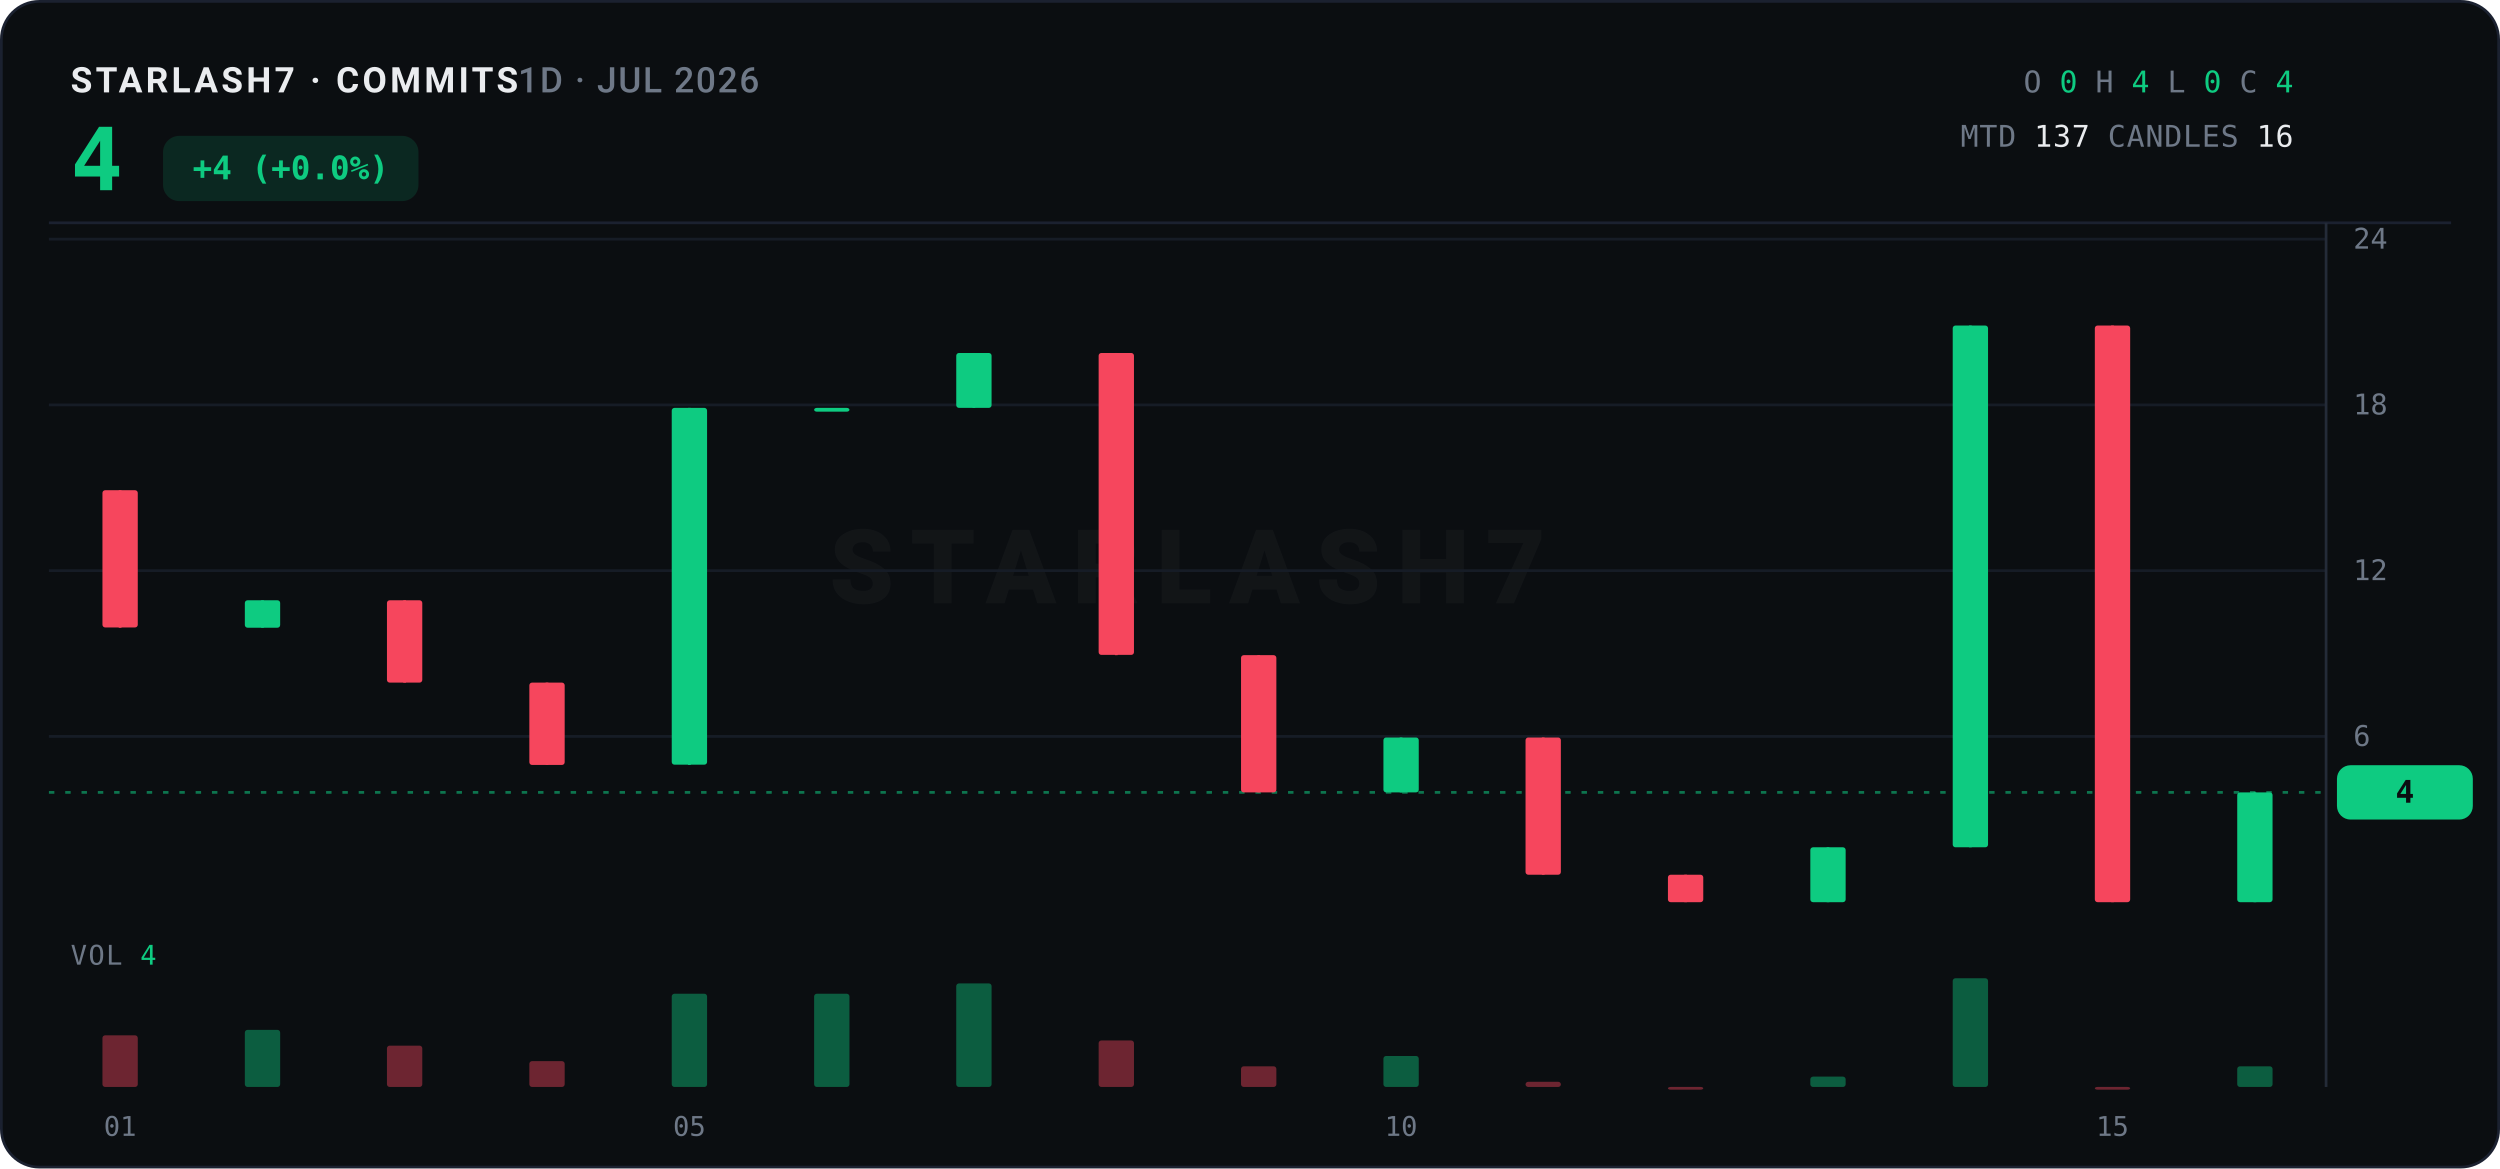
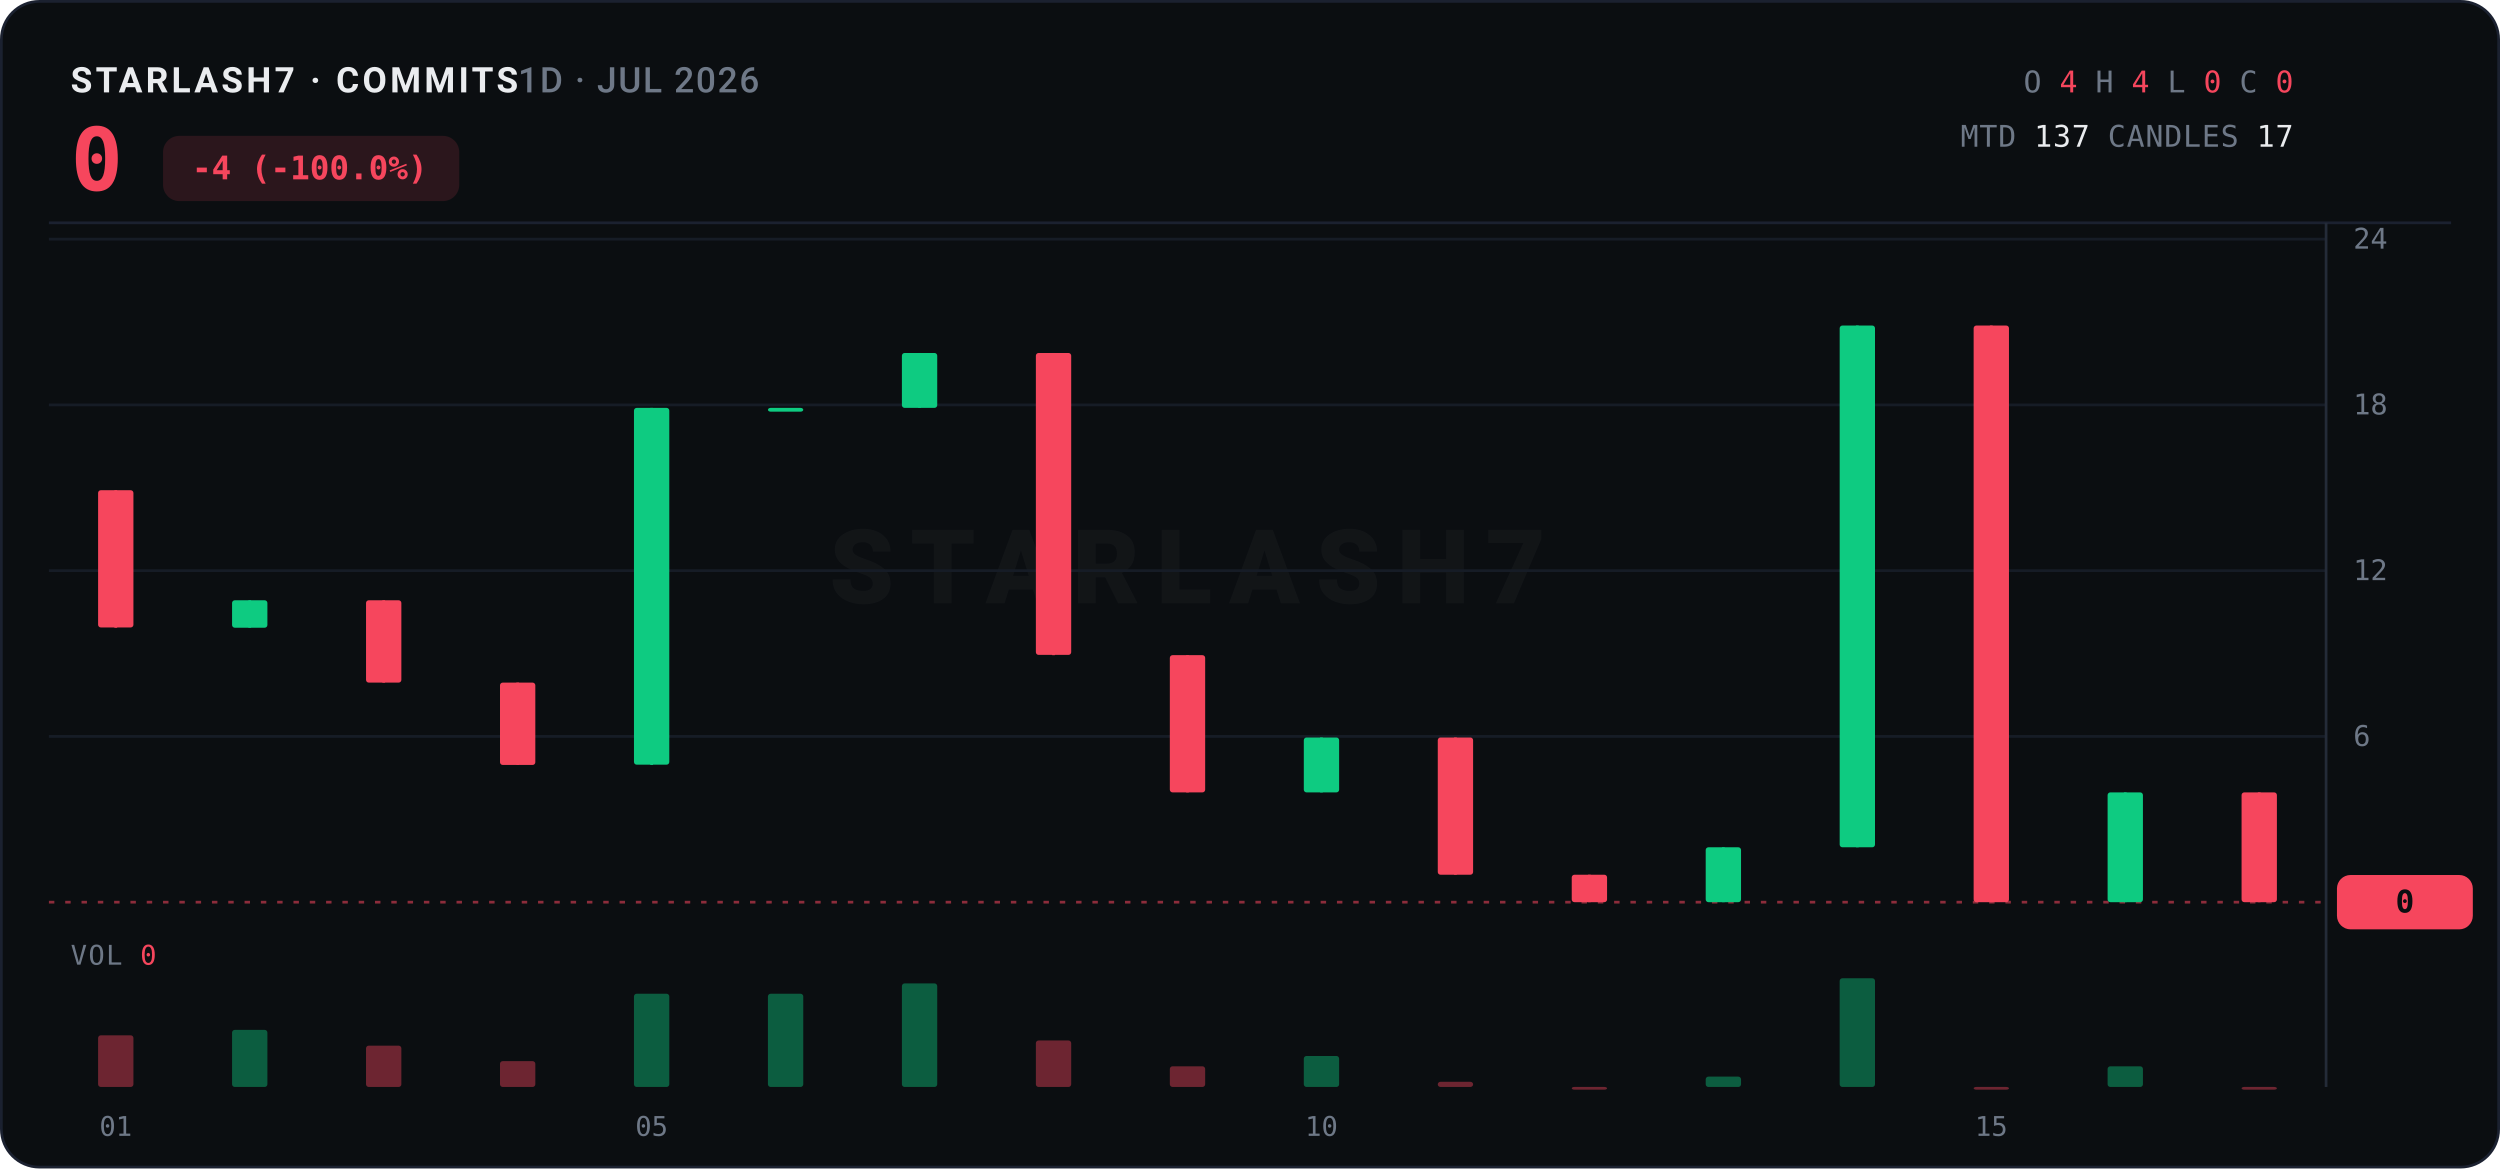
<svg xmlns="http://www.w3.org/2000/svg" width="920" height="430" viewBox="0 0 920 430">
  <rect x="0.5" y="0.5" width="919" height="429" rx="14" fill="#0B0E11" stroke="#1B2130" />
  <text x="26" y="34" font-family="ui-sans-serif,system-ui,-apple-system,'Segoe UI',Roboto,sans-serif" font-size="13" font-weight="700" letter-spacing="1.2" fill="#EAECEF">STARLASH7 · COMMITS<tspan fill="#6E7887" font-weight="500" letter-spacing="0.6">  1D · JUL 2026</tspan>
  </text>
-   <text x="26" y="70" font-family="ui-monospace,'SF Mono',SFMono-Regular,Menlo,Consolas,monospace" font-size="32" font-weight="800" fill="#0ECB81" letter-spacing="-0.5">4</text>
-   <rect x="60" y="50" width="94" height="24" rx="6" fill="#0ECB81" opacity="0.14" />
-   <text x="107" y="66" text-anchor="middle" font-family="ui-monospace,'SF Mono',SFMono-Regular,Menlo,Consolas,monospace" font-size="12" font-weight="700" fill="#0ECB81">+4 (+0.0%)</text>
+   <text x="26" y="70" font-family="ui-monospace,'SF Mono',SFMono-Regular,Menlo,Consolas,monospace" font-size="32" font-weight="800" fill="#F6465D" letter-spacing="-0.5">0</text>
+   <rect x="60" y="50" width="109" height="24" rx="6" fill="#F6465D" opacity="0.14" />
+   <text x="114" y="66" text-anchor="middle" font-family="ui-monospace,'SF Mono',SFMono-Regular,Menlo,Consolas,monospace" font-size="12" font-weight="700" fill="#F6465D">-4 (-100.0%)</text>
  <text x="844" y="34" text-anchor="end" font-family="ui-monospace,'SF Mono',SFMono-Regular,Menlo,Consolas,monospace" font-size="11" letter-spacing="0.3">
    <tspan fill="#6E7887">O</tspan>
-     <tspan fill="#0ECB81">0</tspan>
+     <tspan fill="#F6465D">4</tspan>
    <tspan fill="#6E7887">H</tspan>
-     <tspan fill="#0ECB81">4</tspan>
+     <tspan fill="#F6465D">4</tspan>
    <tspan fill="#6E7887">L</tspan>
-     <tspan fill="#0ECB81">0</tspan>
+     <tspan fill="#F6465D">0</tspan>
    <tspan fill="#6E7887">C</tspan>
-     <tspan fill="#0ECB81">4</tspan>
+     <tspan fill="#F6465D">0</tspan>
  </text>
  <text x="844" y="54" text-anchor="end" font-family="ui-monospace,'SF Mono',SFMono-Regular,Menlo,Consolas,monospace" font-size="11" letter-spacing="0.3">
    <tspan fill="#6E7887">MTD</tspan>
    <tspan fill="#EAECEF">137</tspan>
    <tspan fill="#6E7887">CANDLES</tspan>
-     <tspan fill="#EAECEF">16</tspan>
+     <tspan fill="#EAECEF">17</tspan>
  </text>
  <line x1="18" y1="82" x2="902" y2="82" stroke="#1B2130" stroke-width="1" />
  <text x="437.0" y="222.0" text-anchor="middle" font-family="ui-sans-serif,system-ui,-apple-system,'Segoe UI',Roboto,sans-serif" font-size="38" font-weight="800" letter-spacing="6" fill="#EAECEF" opacity="0.035">STARLASH7</text>
  <line x1="18" y1="271.0" x2="856" y2="271.0" stroke="#161C26" stroke-width="1" />
  <text x="866" y="274.5" font-family="ui-monospace,'SF Mono',SFMono-Regular,Menlo,Consolas,monospace" font-size="10.5" fill="#6E7887">6</text>
  <line x1="18" y1="210.0" x2="856" y2="210.0" stroke="#161C26" stroke-width="1" />
  <text x="866" y="213.5" font-family="ui-monospace,'SF Mono',SFMono-Regular,Menlo,Consolas,monospace" font-size="10.5" fill="#6E7887">12</text>
  <line x1="18" y1="149.0" x2="856" y2="149.0" stroke="#161C26" stroke-width="1" />
  <text x="866" y="152.5" font-family="ui-monospace,'SF Mono',SFMono-Regular,Menlo,Consolas,monospace" font-size="10.5" fill="#6E7887">18</text>
  <line x1="18" y1="88.0" x2="856" y2="88.0" stroke="#161C26" stroke-width="1" />
  <text x="866" y="91.5" font-family="ui-monospace,'SF Mono',SFMono-Regular,Menlo,Consolas,monospace" font-size="10.5" fill="#6E7887">24</text>
  <line x1="856" y1="82" x2="856" y2="400" stroke="#242B38" stroke-width="1" />
-   <line x1="18" y1="291.6" x2="856" y2="291.6" stroke="#0ECB81" stroke-width="1" stroke-dasharray="2 4" opacity="0.55" />
-   <rect x="860" y="281.6" width="50" height="20" rx="5" fill="#0ECB81" />
-   <text x="885.0" y="295.4" text-anchor="middle" font-family="ui-monospace,'SF Mono',SFMono-Regular,Menlo,Consolas,monospace" font-size="11.5" font-weight="800" fill="#0B0E11">4</text>
-   <line x1="44.2" y1="180.4" x2="44.2" y2="231.0" stroke="#F6465D" stroke-width="1" />
-   <rect x="37.7" y="180.4" width="13.0" height="50.5" rx="1" fill="#F6465D" />
-   <line x1="96.6" y1="220.9" x2="96.6" y2="231.0" stroke="#0ECB81" stroke-width="1" />
-   <rect x="90.1" y="220.9" width="13.0" height="10.1" rx="1" fill="#0ECB81" />
-   <line x1="148.9" y1="220.9" x2="148.9" y2="251.2" stroke="#F6465D" stroke-width="1" />
-   <rect x="142.4" y="220.9" width="13.0" height="30.3" rx="1" fill="#F6465D" />
-   <line x1="201.3" y1="251.2" x2="201.3" y2="281.5" stroke="#F6465D" stroke-width="1" />
-   <rect x="194.8" y="251.2" width="13.0" height="30.3" rx="1" fill="#F6465D" />
-   <line x1="253.7" y1="150.1" x2="253.7" y2="281.5" stroke="#0ECB81" stroke-width="1" />
-   <rect x="247.2" y="150.1" width="13.0" height="131.3" rx="1" fill="#0ECB81" />
-   <line x1="306.1" y1="150.1" x2="306.1" y2="150.1" stroke="#0ECB81" stroke-width="1" />
-   <rect x="299.6" y="150.1" width="13.0" height="1.4" rx="1" fill="#0ECB81" />
-   <line x1="358.4" y1="129.9" x2="358.4" y2="150.1" stroke="#0ECB81" stroke-width="1" />
-   <rect x="351.9" y="129.9" width="13.0" height="20.2" rx="1" fill="#0ECB81" />
-   <line x1="410.8" y1="129.9" x2="410.8" y2="241.1" stroke="#F6465D" stroke-width="1" />
-   <rect x="404.3" y="129.9" width="13.0" height="111.1" rx="1" fill="#F6465D" />
-   <line x1="463.2" y1="241.1" x2="463.2" y2="291.6" stroke="#F6465D" stroke-width="1" />
-   <rect x="456.7" y="241.1" width="13.0" height="50.5" rx="1" fill="#F6465D" />
-   <line x1="515.6" y1="271.4" x2="515.6" y2="291.6" stroke="#0ECB81" stroke-width="1" />
-   <rect x="509.1" y="271.4" width="13.0" height="20.2" rx="1" fill="#0ECB81" />
-   <line x1="567.9" y1="271.4" x2="567.9" y2="321.9" stroke="#F6465D" stroke-width="1" />
-   <rect x="561.4" y="271.4" width="13.0" height="50.5" rx="1" fill="#F6465D" />
-   <line x1="620.3" y1="321.9" x2="620.3" y2="332.0" stroke="#F6465D" stroke-width="1" />
-   <rect x="613.8" y="321.9" width="13.0" height="10.1" rx="1" fill="#F6465D" />
-   <line x1="672.7" y1="311.8" x2="672.7" y2="332.0" stroke="#0ECB81" stroke-width="1" />
-   <rect x="666.2" y="311.8" width="13.0" height="20.2" rx="1" fill="#0ECB81" />
-   <line x1="725.1" y1="119.8" x2="725.1" y2="311.8" stroke="#0ECB81" stroke-width="1" />
-   <rect x="718.6" y="119.8" width="13.0" height="192.0" rx="1" fill="#0ECB81" />
-   <line x1="777.4" y1="119.8" x2="777.4" y2="332.0" stroke="#F6465D" stroke-width="1" />
-   <rect x="770.9" y="119.8" width="13.0" height="212.2" rx="1" fill="#F6465D" />
-   <line x1="829.8" y1="291.6" x2="829.8" y2="332.0" stroke="#0ECB81" stroke-width="1" />
-   <rect x="823.3" y="291.6" width="13.0" height="40.4" rx="1" fill="#0ECB81" />
-   <text x="26" y="355" font-family="ui-monospace,'SF Mono',SFMono-Regular,Menlo,Consolas,monospace" font-size="10" letter-spacing="0.5" fill="#6E7887">VOL <tspan fill="#0ECB81">4</tspan>
+   <line x1="18" y1="332.0" x2="856" y2="332.0" stroke="#F6465D" stroke-width="1" stroke-dasharray="2 4" opacity="0.55" />
+   <rect x="860" y="322.0" width="50" height="20" rx="5" fill="#F6465D" />
+   <text x="885.0" y="335.8" text-anchor="middle" font-family="ui-monospace,'SF Mono',SFMono-Regular,Menlo,Consolas,monospace" font-size="11.5" font-weight="800" fill="#0B0E11">0</text>
+   <line x1="42.6" y1="180.4" x2="42.6" y2="231.0" stroke="#F6465D" stroke-width="1" />
+   <rect x="36.1" y="180.4" width="13.0" height="50.5" rx="1" fill="#F6465D" />
+   <line x1="91.9" y1="220.9" x2="91.9" y2="231.0" stroke="#0ECB81" stroke-width="1" />
+   <rect x="85.4" y="220.9" width="13.0" height="10.1" rx="1" fill="#0ECB81" />
+   <line x1="141.2" y1="220.9" x2="141.2" y2="251.2" stroke="#F6465D" stroke-width="1" />
+   <rect x="134.7" y="220.9" width="13.0" height="30.3" rx="1" fill="#F6465D" />
+   <line x1="190.5" y1="251.2" x2="190.5" y2="281.5" stroke="#F6465D" stroke-width="1" />
+   <rect x="184.0" y="251.2" width="13.0" height="30.3" rx="1" fill="#F6465D" />
+   <line x1="239.8" y1="150.1" x2="239.8" y2="281.5" stroke="#0ECB81" stroke-width="1" />
+   <rect x="233.3" y="150.1" width="13.0" height="131.3" rx="1" fill="#0ECB81" />
+   <line x1="289.1" y1="150.1" x2="289.1" y2="150.1" stroke="#0ECB81" stroke-width="1" />
+   <rect x="282.6" y="150.1" width="13.0" height="1.4" rx="1" fill="#0ECB81" />
+   <line x1="338.4" y1="129.9" x2="338.4" y2="150.1" stroke="#0ECB81" stroke-width="1" />
+   <rect x="331.9" y="129.9" width="13.0" height="20.2" rx="1" fill="#0ECB81" />
+   <line x1="387.7" y1="129.9" x2="387.7" y2="241.1" stroke="#F6465D" stroke-width="1" />
+   <rect x="381.2" y="129.9" width="13.0" height="111.1" rx="1" fill="#F6465D" />
+   <line x1="437.0" y1="241.1" x2="437.0" y2="291.6" stroke="#F6465D" stroke-width="1" />
+   <rect x="430.5" y="241.1" width="13.0" height="50.5" rx="1" fill="#F6465D" />
+   <line x1="486.3" y1="271.4" x2="486.3" y2="291.6" stroke="#0ECB81" stroke-width="1" />
+   <rect x="479.8" y="271.4" width="13.0" height="20.2" rx="1" fill="#0ECB81" />
+   <line x1="535.6" y1="271.4" x2="535.6" y2="321.9" stroke="#F6465D" stroke-width="1" />
+   <rect x="529.1" y="271.4" width="13.0" height="50.5" rx="1" fill="#F6465D" />
+   <line x1="584.9" y1="321.9" x2="584.9" y2="332.0" stroke="#F6465D" stroke-width="1" />
+   <rect x="578.4" y="321.9" width="13.0" height="10.1" rx="1" fill="#F6465D" />
+   <line x1="634.2" y1="311.8" x2="634.2" y2="332.0" stroke="#0ECB81" stroke-width="1" />
+   <rect x="627.7" y="311.8" width="13.0" height="20.2" rx="1" fill="#0ECB81" />
+   <line x1="683.5" y1="119.8" x2="683.5" y2="311.8" stroke="#0ECB81" stroke-width="1" />
+   <rect x="677.0" y="119.8" width="13.0" height="192.0" rx="1" fill="#0ECB81" />
+   <line x1="732.8" y1="119.8" x2="732.8" y2="332.0" stroke="#F6465D" stroke-width="1" />
+   <rect x="726.3" y="119.8" width="13.0" height="212.2" rx="1" fill="#F6465D" />
+   <line x1="782.1" y1="291.6" x2="782.1" y2="332.0" stroke="#0ECB81" stroke-width="1" />
+   <rect x="775.6" y="291.6" width="13.0" height="40.4" rx="1" fill="#0ECB81" />
+   <line x1="831.4" y1="291.6" x2="831.4" y2="332.0" stroke="#F6465D" stroke-width="1" />
+   <rect x="824.9" y="291.6" width="13.0" height="40.4" rx="1" fill="#F6465D" />
+   <text x="26" y="355" font-family="ui-monospace,'SF Mono',SFMono-Regular,Menlo,Consolas,monospace" font-size="10" letter-spacing="0.5" fill="#6E7887">VOL <tspan fill="#F6465D">0</tspan>
  </text>
-   <rect x="37.7" y="381.0" width="13.0" height="19.0" rx="1" fill="#F6465D" opacity="0.42" />
-   <rect x="90.1" y="379.0" width="13.0" height="21.0" rx="1" fill="#0ECB81" opacity="0.42" />
-   <rect x="142.4" y="384.8" width="13.0" height="15.2" rx="1" fill="#F6465D" opacity="0.42" />
-   <rect x="194.8" y="390.5" width="13.0" height="9.5" rx="1" fill="#F6465D" opacity="0.42" />
-   <rect x="247.2" y="365.7" width="13.0" height="34.3" rx="1" fill="#0ECB81" opacity="0.42" />
-   <rect x="299.6" y="365.7" width="13.0" height="34.3" rx="1" fill="#0ECB81" opacity="0.42" />
-   <rect x="351.9" y="361.9" width="13.0" height="38.1" rx="1" fill="#0ECB81" opacity="0.42" />
-   <rect x="404.3" y="382.9" width="13.0" height="17.1" rx="1" fill="#F6465D" opacity="0.42" />
-   <rect x="456.7" y="392.4" width="13.0" height="7.6" rx="1" fill="#F6465D" opacity="0.42" />
-   <rect x="509.1" y="388.6" width="13.0" height="11.4" rx="1" fill="#0ECB81" opacity="0.42" />
-   <rect x="561.4" y="398.1" width="13.0" height="1.9" rx="1" fill="#F6465D" opacity="0.42" />
-   <rect x="613.8" y="400.0" width="13.0" height="1.0" rx="1" fill="#F6465D" opacity="0.42" />
-   <rect x="666.2" y="396.2" width="13.0" height="3.8" rx="1" fill="#0ECB81" opacity="0.42" />
-   <rect x="718.6" y="360.0" width="13.0" height="40.0" rx="1" fill="#0ECB81" opacity="0.42" />
-   <rect x="770.9" y="400.0" width="13.0" height="1.0" rx="1" fill="#F6465D" opacity="0.42" />
-   <rect x="823.3" y="392.4" width="13.0" height="7.6" rx="1" fill="#0ECB81" opacity="0.42" />
-   <text x="44.2" y="418" text-anchor="middle" font-family="ui-monospace,'SF Mono',SFMono-Regular,Menlo,Consolas,monospace" font-size="10" fill="#6E7887">01</text>
-   <text x="253.7" y="418" text-anchor="middle" font-family="ui-monospace,'SF Mono',SFMono-Regular,Menlo,Consolas,monospace" font-size="10" fill="#6E7887">05</text>
-   <text x="515.6" y="418" text-anchor="middle" font-family="ui-monospace,'SF Mono',SFMono-Regular,Menlo,Consolas,monospace" font-size="10" fill="#6E7887">10</text>
-   <text x="777.4" y="418" text-anchor="middle" font-family="ui-monospace,'SF Mono',SFMono-Regular,Menlo,Consolas,monospace" font-size="10" fill="#6E7887">15</text>
+   <rect x="36.1" y="381.0" width="13.0" height="19.0" rx="1" fill="#F6465D" opacity="0.42" />
+   <rect x="85.4" y="379.0" width="13.0" height="21.0" rx="1" fill="#0ECB81" opacity="0.42" />
+   <rect x="134.7" y="384.8" width="13.0" height="15.2" rx="1" fill="#F6465D" opacity="0.42" />
+   <rect x="184.0" y="390.5" width="13.0" height="9.5" rx="1" fill="#F6465D" opacity="0.42" />
+   <rect x="233.3" y="365.7" width="13.0" height="34.3" rx="1" fill="#0ECB81" opacity="0.42" />
+   <rect x="282.6" y="365.7" width="13.0" height="34.3" rx="1" fill="#0ECB81" opacity="0.42" />
+   <rect x="331.9" y="361.9" width="13.0" height="38.1" rx="1" fill="#0ECB81" opacity="0.42" />
+   <rect x="381.2" y="382.9" width="13.0" height="17.1" rx="1" fill="#F6465D" opacity="0.42" />
+   <rect x="430.5" y="392.4" width="13.0" height="7.6" rx="1" fill="#F6465D" opacity="0.42" />
+   <rect x="479.8" y="388.6" width="13.0" height="11.4" rx="1" fill="#0ECB81" opacity="0.42" />
+   <rect x="529.1" y="398.1" width="13.0" height="1.9" rx="1" fill="#F6465D" opacity="0.42" />
+   <rect x="578.4" y="400.0" width="13.0" height="1.0" rx="1" fill="#F6465D" opacity="0.42" />
+   <rect x="627.7" y="396.2" width="13.0" height="3.8" rx="1" fill="#0ECB81" opacity="0.42" />
+   <rect x="677.0" y="360.0" width="13.0" height="40.0" rx="1" fill="#0ECB81" opacity="0.42" />
+   <rect x="726.3" y="400.0" width="13.0" height="1.0" rx="1" fill="#F6465D" opacity="0.42" />
+   <rect x="775.6" y="392.4" width="13.0" height="7.6" rx="1" fill="#0ECB81" opacity="0.42" />
+   <rect x="824.9" y="400.0" width="13.0" height="1.0" rx="1" fill="#F6465D" opacity="0.42" />
+   <text x="42.6" y="418" text-anchor="middle" font-family="ui-monospace,'SF Mono',SFMono-Regular,Menlo,Consolas,monospace" font-size="10" fill="#6E7887">01</text>
+   <text x="239.8" y="418" text-anchor="middle" font-family="ui-monospace,'SF Mono',SFMono-Regular,Menlo,Consolas,monospace" font-size="10" fill="#6E7887">05</text>
+   <text x="486.3" y="418" text-anchor="middle" font-family="ui-monospace,'SF Mono',SFMono-Regular,Menlo,Consolas,monospace" font-size="10" fill="#6E7887">10</text>
+   <text x="732.8" y="418" text-anchor="middle" font-family="ui-monospace,'SF Mono',SFMono-Regular,Menlo,Consolas,monospace" font-size="10" fill="#6E7887">15</text>
</svg>
